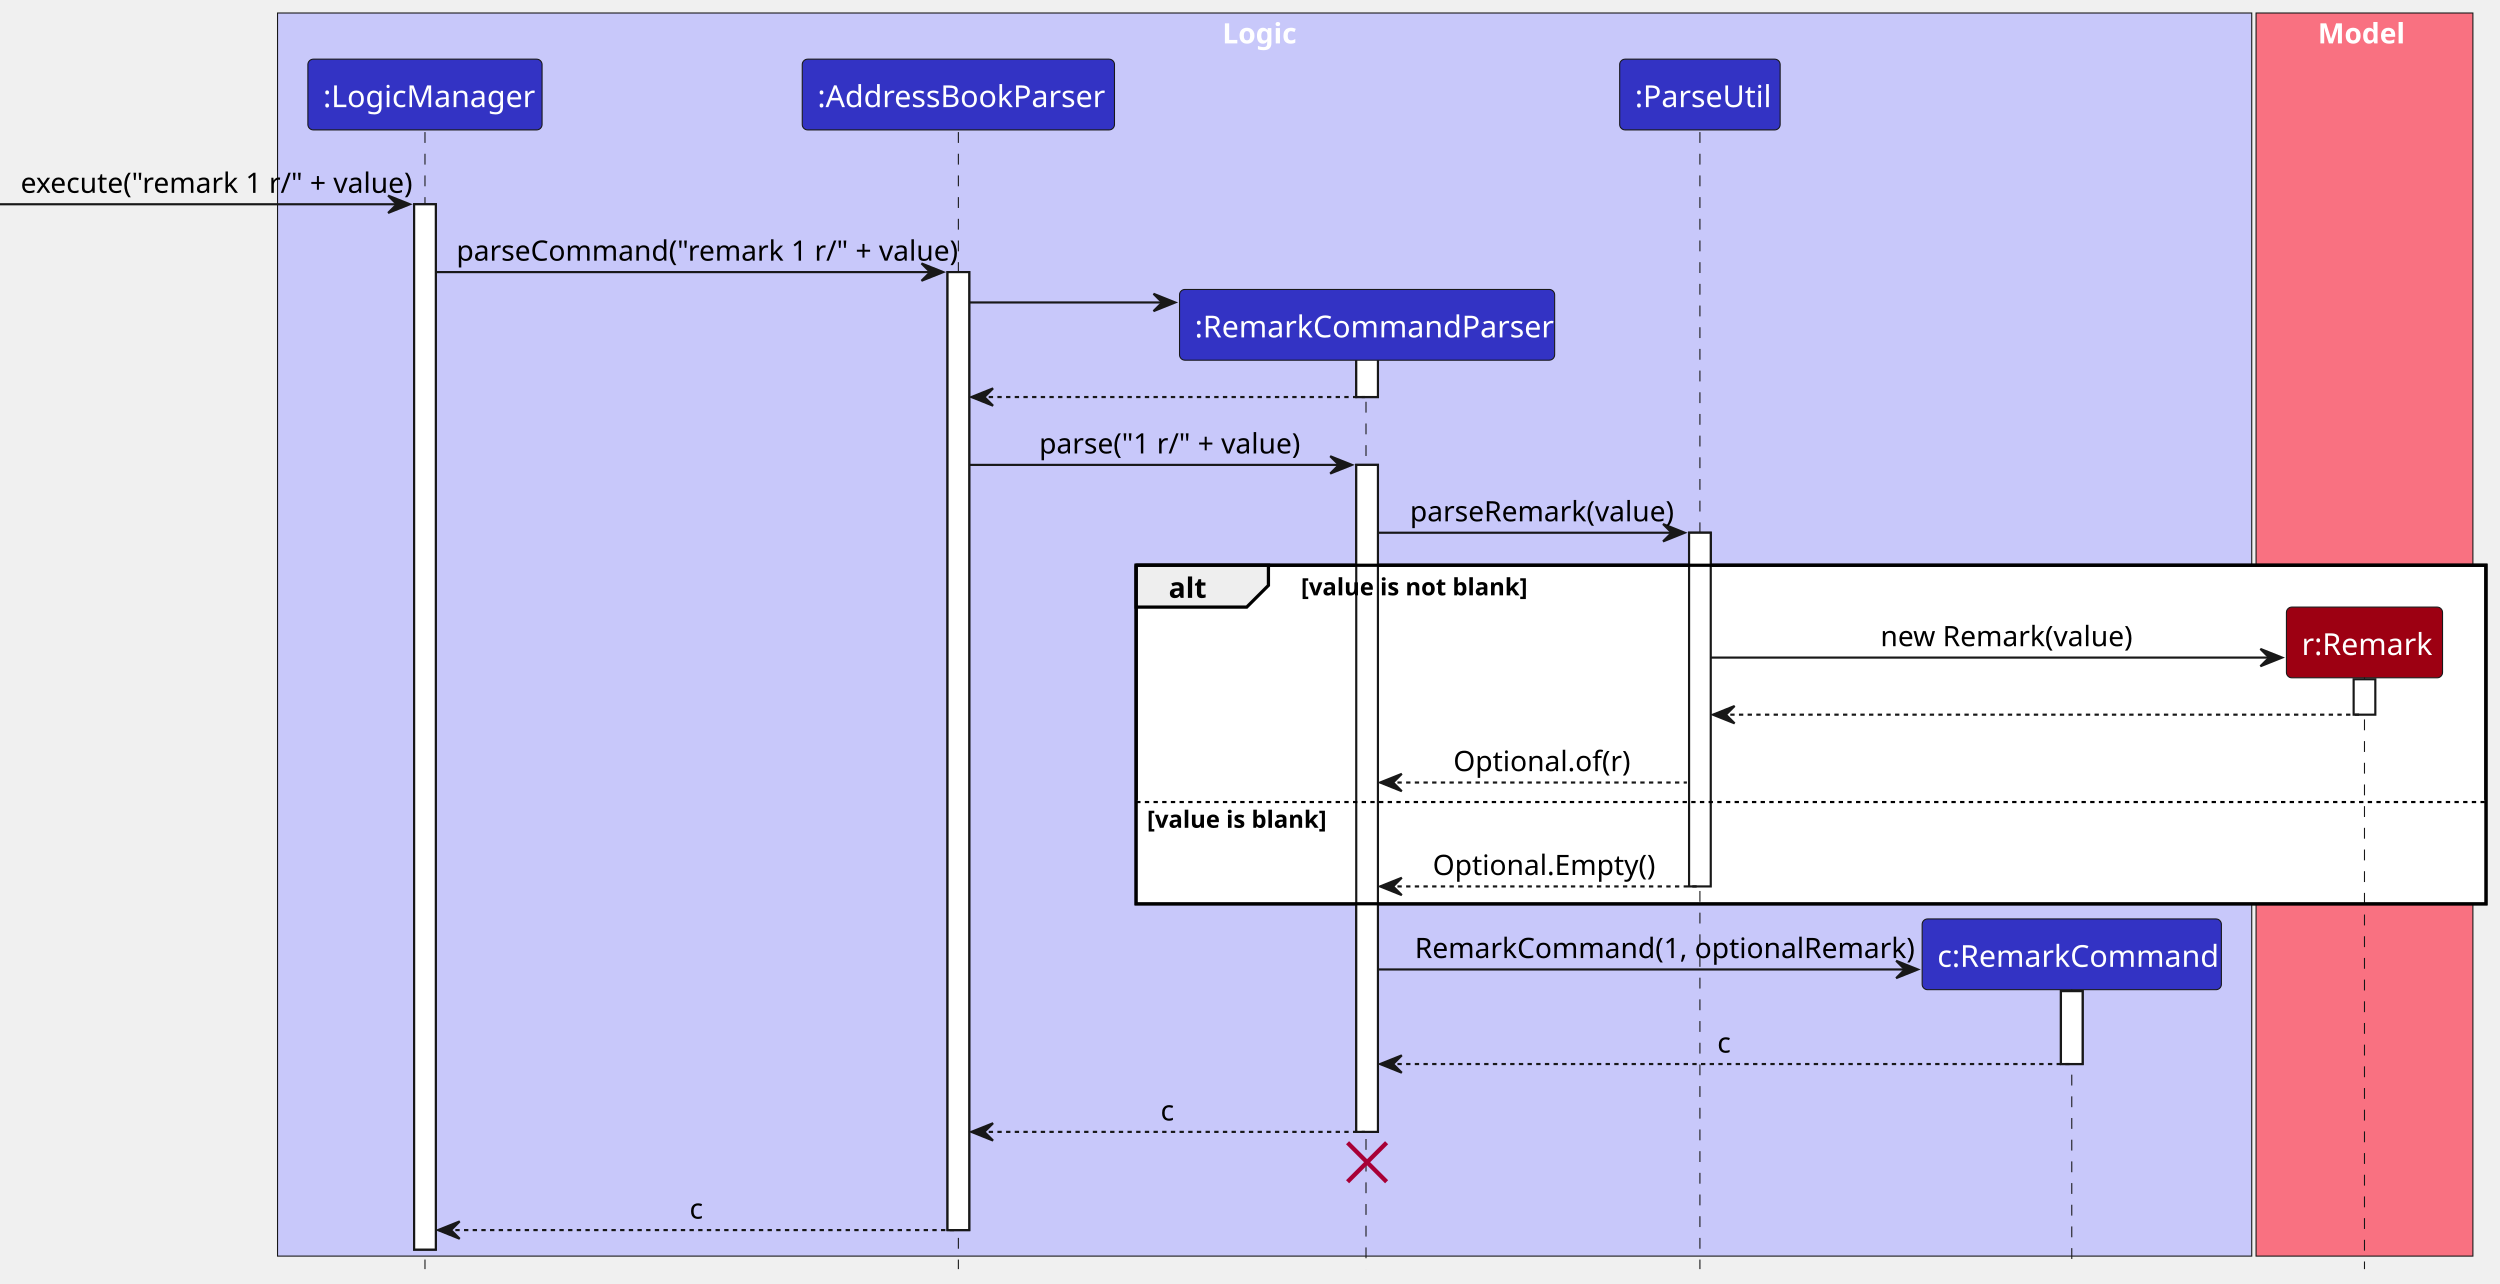
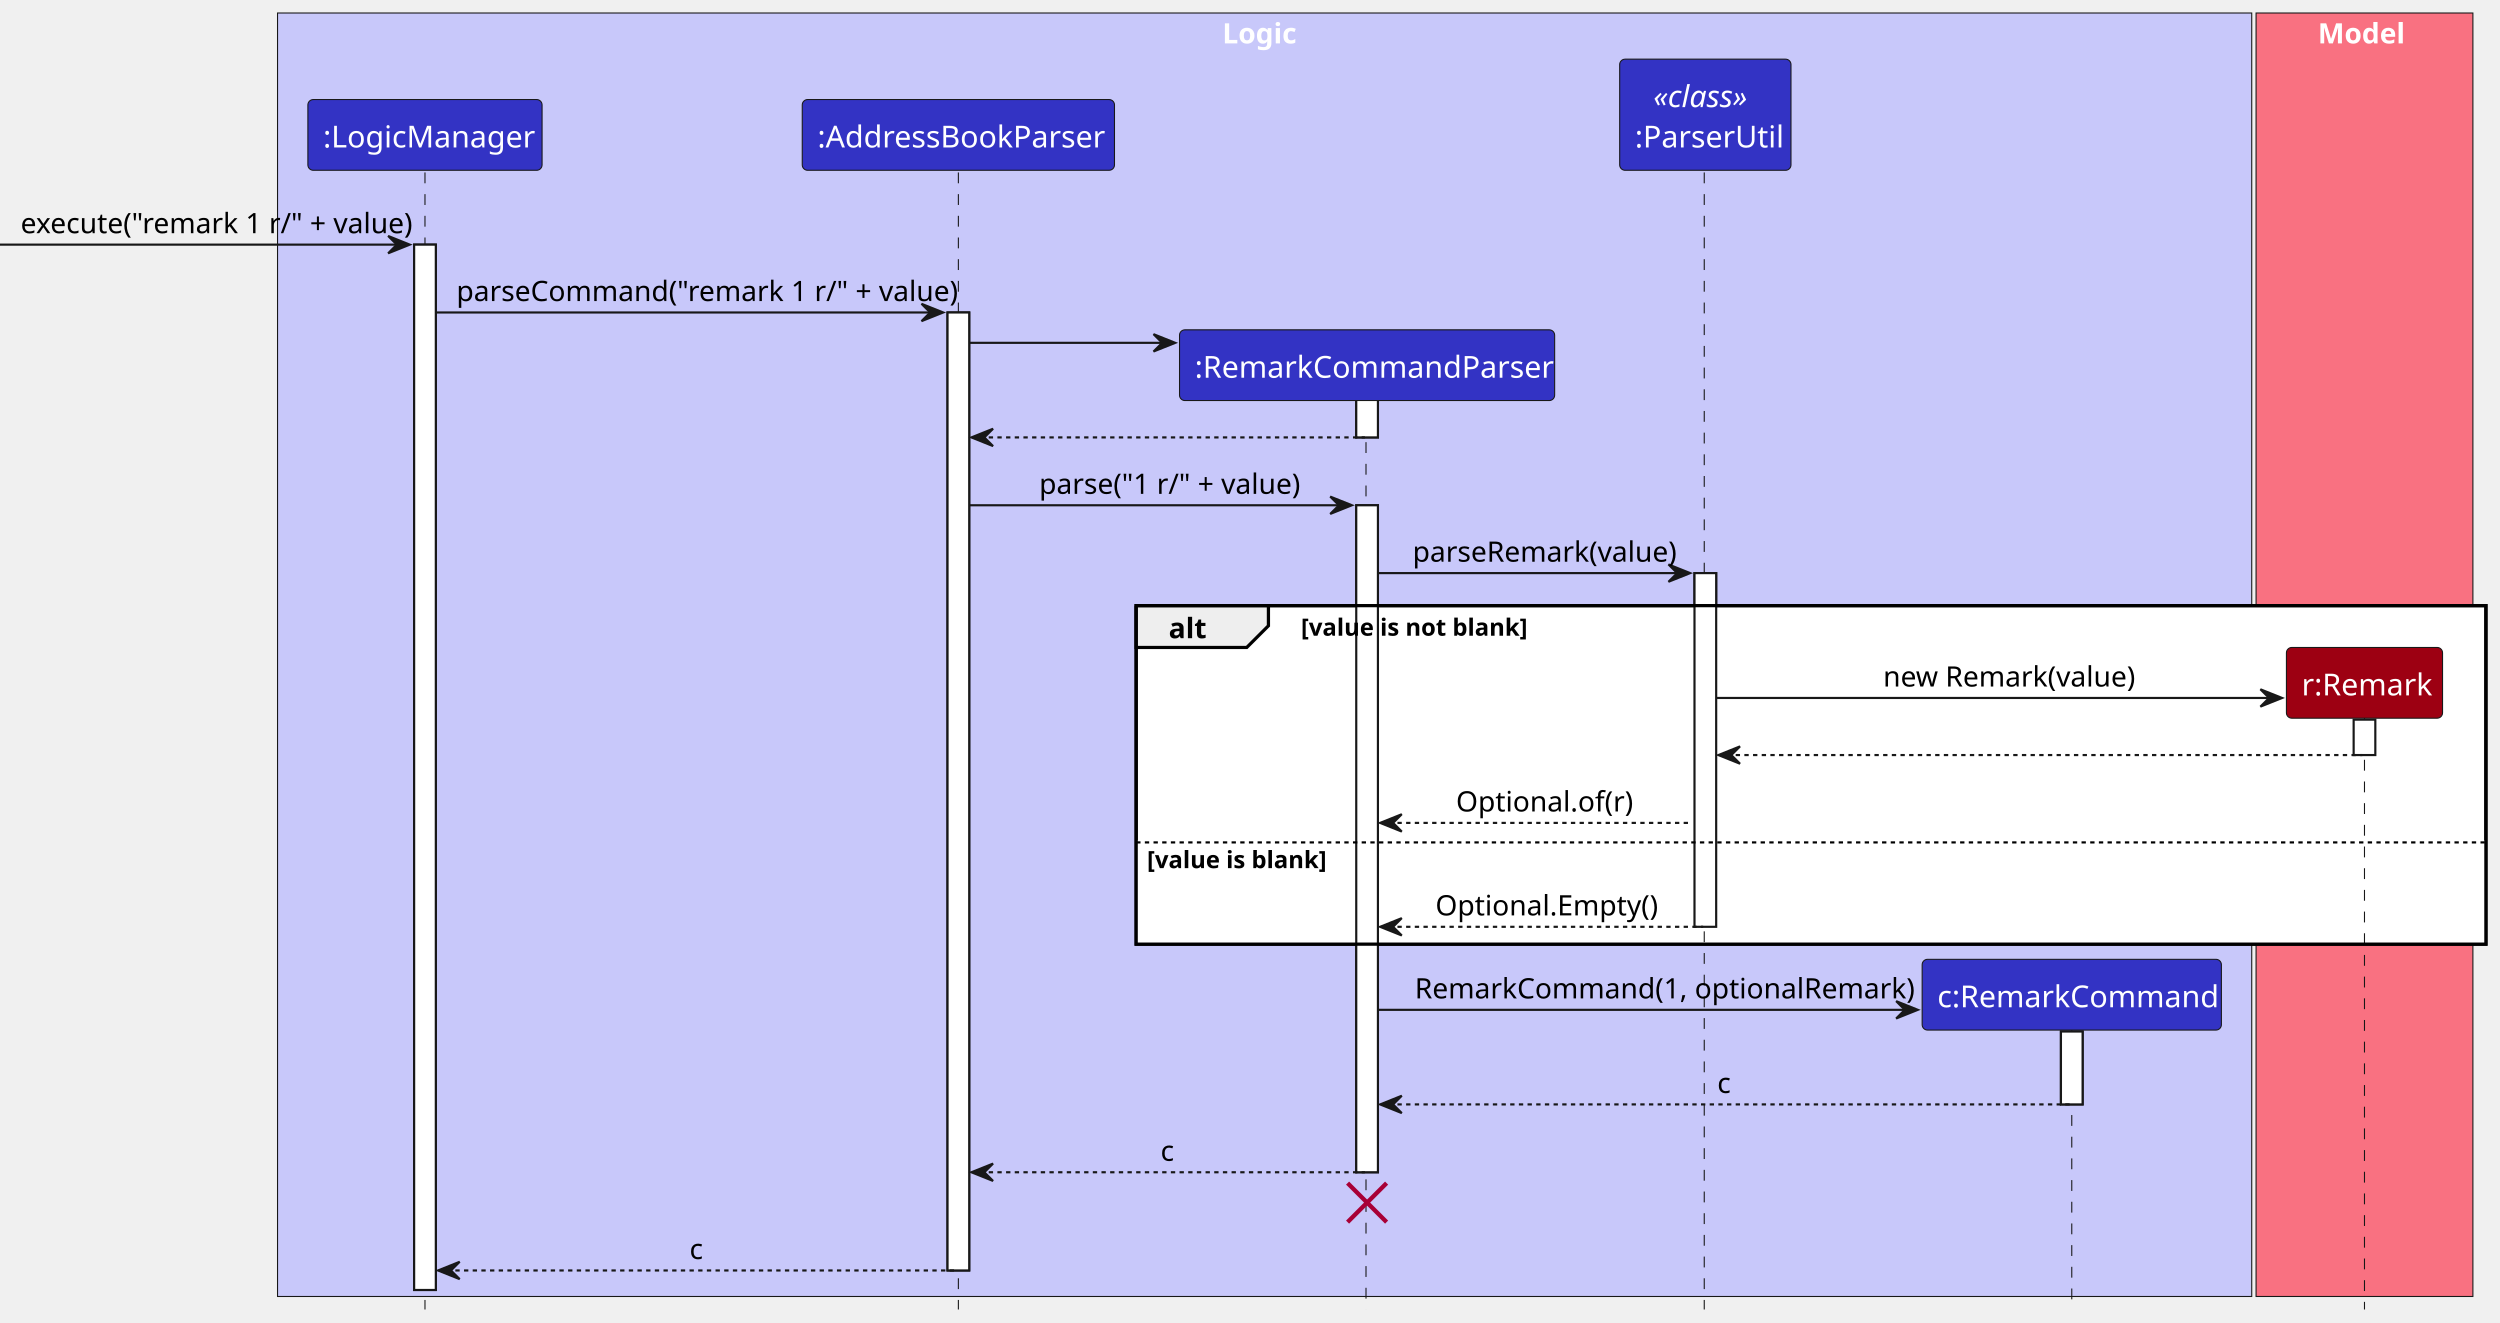
- <svg xmlns="http://www.w3.org/2000/svg" contentStyleType="text/css" height="592px" preserveAspectRatio="none" style="width:1153px;height:592px;background:#FFFFFF;" version="1.1" viewBox="0 0 1153 592" width="1153px" zoomAndPan="magnify">
+ <svg xmlns="http://www.w3.org/2000/svg" contentStyleType="text/css" height="610px" preserveAspectRatio="none" style="width:1153px;height:610px;background:#FFFFFF;" version="1.1" viewBox="0 0 1153 610" width="1153px" zoomAndPan="magnify">
  <defs />
  <g>
-     <rect fill="#C8C8FA" height="573.316" style="stroke:#181818;stroke-width:0.5;" width="910.5" x="128" y="6" />
+     <rect fill="#C8C8FA" height="591.938" style="stroke:#181818;stroke-width:0.5;" width="910.5" x="128" y="6" />
    <text fill="#FFFFFF" font-family="sans-serif" font-size="13" font-weight="bold" lengthAdjust="spacing" textLength="35" x="563.75" y="20.028">Logic</text>
-     <rect fill="#F97181" height="573.316" style="stroke:#181818;stroke-width:0.5;" width="100" x="1040.5" y="6" />
+     <rect fill="#F97181" height="591.938" style="stroke:#181818;stroke-width:0.5;" width="100" x="1040.5" y="6" />
    <text fill="#FFFFFF" font-family="sans-serif" font-size="13" font-weight="bold" lengthAdjust="spacing" textLength="39" x="1069" y="20.028">Model</text>
-     <rect fill="#FFFFFF" height="482.113" style="stroke:#181818;stroke-width:1.0;" width="10" x="191" y="94.203" />
-     <rect fill="#FFFFFF" height="441.822" style="stroke:#181818;stroke-width:1.0;" width="10" x="437" y="125.494" />
-     <rect fill="#FFFFFF" height="33.621" style="stroke:#181818;stroke-width:1.0;" width="10" x="625.5" y="149.494" />
-     <rect fill="#FFFFFF" height="307.619" style="stroke:#181818;stroke-width:1.0;" width="10" x="625.5" y="214.406" />
-     <rect fill="#FFFFFF" height="163.125" style="stroke:#181818;stroke-width:1.0;" width="10" x="779" y="245.697" />
-     <rect fill="#FFFFFF" height="33.621" style="stroke:#181818;stroke-width:1.0;" width="10" x="950.5" y="457.113" />
-     <rect fill="#FFFFFF" height="16.33" style="stroke:#181818;stroke-width:1.0;" width="10" x="1085.5" y="313.279" />
-     <rect fill="#FFFFFF" height="156.125" style="stroke:#000000;stroke-width:1.5;" width="622.5" x="524" y="260.697" />
-     <rect fill="#FFFFFF" height="47.922" style="stroke:none;stroke-width:1.0;" width="622.5" x="524" y="368.9" />
-     <line style="stroke:#181818;stroke-width:0.5;stroke-dasharray:5.0,5.0;" x1="196" x2="196" y1="60.912" y2="585.316" />
-     <line style="stroke:#181818;stroke-width:0.5;stroke-dasharray:5.0,5.0;" x1="442" x2="442" y1="60.912" y2="585.316" />
-     <line style="stroke:#181818;stroke-width:0.5;stroke-dasharray:5.0,5.0;" x1="630" x2="630" y1="165.305" y2="585.316" />
-     <line style="stroke:#181818;stroke-width:0.5;stroke-dasharray:5.0,5.0;" x1="784" x2="784" y1="60.912" y2="585.316" />
-     <line style="stroke:#181818;stroke-width:0.5;stroke-dasharray:5.0,5.0;" x1="955.5" x2="955.5" y1="455.633" y2="585.316" />
-     <line style="stroke:#181818;stroke-width:0.5;stroke-dasharray:5.0,5.0;" x1="1090.5" x2="1090.5" y1="311.799" y2="585.316" />
-     <rect fill="#3333C4" height="32.621" rx="2.5" ry="2.5" style="stroke:#181818;stroke-width:0.5;" width="108" x="142" y="27.291" />
-     <text fill="#FFFFFF" font-family="sans-serif" font-size="14" lengthAdjust="spacing" textLength="94" x="149" y="49.398">:LogicManager</text>
-     <rect fill="#3333C4" height="32.621" rx="2.5" ry="2.5" style="stroke:#181818;stroke-width:0.5;" width="144" x="370" y="27.291" />
-     <text fill="#FFFFFF" font-family="sans-serif" font-size="14" lengthAdjust="spacing" textLength="130" x="377" y="49.398">:AddressBookParser</text>
-     <rect fill="#3333C4" height="32.621" rx="2.5" ry="2.5" style="stroke:#181818;stroke-width:0.5;" width="74" x="747" y="27.291" />
-     <text fill="#FFFFFF" font-family="sans-serif" font-size="14" lengthAdjust="spacing" textLength="60" x="754" y="49.398">:ParseUtil</text>
-     <rect fill="#FFFFFF" height="482.113" style="stroke:#181818;stroke-width:1.0;" width="10" x="191" y="94.203" />
-     <rect fill="#FFFFFF" height="441.822" style="stroke:#181818;stroke-width:1.0;" width="10" x="437" y="125.494" />
-     <rect fill="#FFFFFF" height="33.621" style="stroke:#181818;stroke-width:1.0;" width="10" x="625.5" y="149.494" />
-     <rect fill="#FFFFFF" height="307.619" style="stroke:#181818;stroke-width:1.0;" width="10" x="625.5" y="214.406" />
-     <rect fill="#FFFFFF" height="163.125" style="stroke:#181818;stroke-width:1.0;" width="10" x="779" y="245.697" />
-     <rect fill="#FFFFFF" height="33.621" style="stroke:#181818;stroke-width:1.0;" width="10" x="950.5" y="457.113" />
-     <rect fill="#FFFFFF" height="16.33" style="stroke:#181818;stroke-width:1.0;" width="10" x="1085.5" y="313.279" />
-     <polygon fill="#181818" points="179,90.203,189,94.203,179,98.203,183,94.203" style="stroke:#181818;stroke-width:1.0;" />
-     <line style="stroke:#181818;stroke-width:1.0;" x1="0" x2="185" y1="94.203" y2="94.203" />
-     <text fill="#000000" font-family="sans-serif" font-size="13" lengthAdjust="spacing" textLength="172" x="9.5" y="88.94">execute("remark 1 r/" + value)</text>
-     <polygon fill="#181818" points="425,121.494,435,125.494,425,129.494,429,125.494" style="stroke:#181818;stroke-width:1.0;" />
-     <line style="stroke:#181818;stroke-width:1.0;" x1="201" x2="431" y1="125.494" y2="125.494" />
-     <text fill="#000000" font-family="sans-serif" font-size="13" lengthAdjust="spacing" textLength="217" x="210.5" y="120.231">parseCommand("remark 1 r/" + value)</text>
-     <polygon fill="#181818" points="532,135.494,542,139.494,532,143.494,536,139.494" style="stroke:#181818;stroke-width:1.0;" />
-     <line style="stroke:#181818;stroke-width:1.0;" x1="447" x2="538" y1="139.494" y2="139.494" />
-     <rect fill="#3333C4" height="32.621" rx="2.5" ry="2.5" style="stroke:#181818;stroke-width:0.5;" width="173" x="544" y="133.494" />
-     <text fill="#FFFFFF" font-family="sans-serif" font-size="14" lengthAdjust="spacing" textLength="159" x="551" y="155.602">:RemarkCommandParser</text>
-     <polygon fill="#181818" points="458,179.115,448,183.115,458,187.115,454,183.115" style="stroke:#181818;stroke-width:1.0;" />
-     <line style="stroke:#181818;stroke-width:1.0;stroke-dasharray:2.0,2.0;" x1="452" x2="629.5" y1="183.115" y2="183.115" />
-     <polygon fill="#181818" points="613.5,210.406,623.5,214.406,613.5,218.406,617.5,214.406" style="stroke:#181818;stroke-width:1.0;" />
-     <line style="stroke:#181818;stroke-width:1.0;" x1="447" x2="619.5" y1="214.406" y2="214.406" />
-     <text fill="#000000" font-family="sans-serif" font-size="13" lengthAdjust="spacing" textLength="114" x="479.25" y="209.144">parse("1 r/" + value)</text>
-     <polygon fill="#181818" points="767,241.697,777,245.697,767,249.697,771,245.697" style="stroke:#181818;stroke-width:1.0;" />
-     <line style="stroke:#181818;stroke-width:1.0;" x1="635.5" x2="773" y1="245.697" y2="245.697" />
-     <text fill="#000000" font-family="sans-serif" font-size="13" lengthAdjust="spacing" textLength="114" x="650.25" y="240.435">parseRemark(value)</text>
-     <path d="M524,260.697 L585,260.697 L585,269.988 L575,279.988 L524,279.988 L524,260.697 " fill="#EEEEEE" style="stroke:#000000;stroke-width:1.5;" />
-     <rect fill="none" height="156.125" style="stroke:#000000;stroke-width:1.5;" width="622.5" x="524" y="260.697" />
-     <text fill="#000000" font-family="sans-serif" font-size="13" font-weight="bold" lengthAdjust="spacing" textLength="16" x="539" y="275.726">alt</text>
-     <text fill="#000000" font-family="sans-serif" font-size="11" font-weight="bold" lengthAdjust="spacing" textLength="104" x="600" y="274.567">[value is not blank]</text>
-     <polygon fill="#181818" points="1042.5,299.279,1052.5,303.279,1042.5,307.279,1046.5,303.279" style="stroke:#181818;stroke-width:1.0;" />
-     <line style="stroke:#181818;stroke-width:1.0;" x1="789" x2="1048.5" y1="303.279" y2="303.279" />
-     <text fill="#000000" font-family="sans-serif" font-size="13" lengthAdjust="spacing" textLength="109" x="867.25" y="298.017">new Remark(value)</text>
-     <rect fill="#9D0012" height="32.621" rx="2.5" ry="2.5" style="stroke:#181818;stroke-width:0.5;" width="72" x="1054.5" y="279.988" />
-     <text fill="#FFFFFF" font-family="sans-serif" font-size="14" lengthAdjust="spacing" textLength="58" x="1061.5" y="302.096">r:Remark</text>
-     <polygon fill="#181818" points="800,325.609,790,329.609,800,333.609,796,329.609" style="stroke:#181818;stroke-width:1.0;" />
-     <line style="stroke:#181818;stroke-width:1.0;stroke-dasharray:2.0,2.0;" x1="794" x2="1089.5" y1="329.609" y2="329.609" />
-     <polygon fill="#181818" points="646.5,356.9,636.5,360.9,646.5,364.9,642.5,360.9" style="stroke:#181818;stroke-width:1.0;" />
-     <line style="stroke:#181818;stroke-width:1.0;stroke-dasharray:2.0,2.0;" x1="640.5" x2="778" y1="360.9" y2="360.9" />
-     <text fill="#000000" font-family="sans-serif" font-size="13" lengthAdjust="spacing" textLength="74" x="670.25" y="355.638">Optional.of(r)</text>
-     <line style="stroke:#000000;stroke-width:1.0;stroke-dasharray:2.0,2.0;" x1="524" x2="1146.5" y1="369.9" y2="369.9" />
-     <text fill="#000000" font-family="sans-serif" font-size="11" font-weight="bold" lengthAdjust="spacing" textLength="83" x="529" y="381.771">[value is blank]</text>
-     <polygon fill="#181818" points="646.5,404.822,636.5,408.822,646.5,412.822,642.5,408.822" style="stroke:#181818;stroke-width:1.0;" />
-     <line style="stroke:#181818;stroke-width:1.0;stroke-dasharray:2.0,2.0;" x1="640.5" x2="783" y1="408.822" y2="408.822" />
-     <text fill="#000000" font-family="sans-serif" font-size="13" lengthAdjust="spacing" textLength="98" x="660.75" y="403.56">Optional.Empty()</text>
-     <polygon fill="#181818" points="874.5,443.113,884.5,447.113,874.5,451.113,878.5,447.113" style="stroke:#181818;stroke-width:1.0;" />
-     <line style="stroke:#181818;stroke-width:1.0;" x1="635.5" x2="880.5" y1="447.113" y2="447.113" />
-     <text fill="#000000" font-family="sans-serif" font-size="13" lengthAdjust="spacing" textLength="217" x="652.5" y="441.851">RemarkCommand(1, optionalRemark)</text>
-     <rect fill="#3333C4" height="32.621" rx="2.5" ry="2.5" style="stroke:#181818;stroke-width:0.5;" width="138" x="886.5" y="423.822" />
-     <text fill="#FFFFFF" font-family="sans-serif" font-size="14" lengthAdjust="spacing" textLength="124" x="893.5" y="445.93">c:RemarkCommand</text>
-     <polygon fill="#181818" points="646.5,486.734,636.5,490.734,646.5,494.734,642.5,490.734" style="stroke:#181818;stroke-width:1.0;" />
-     <line style="stroke:#181818;stroke-width:1.0;stroke-dasharray:2.0,2.0;" x1="640.5" x2="954.5" y1="490.734" y2="490.734" />
-     <text fill="#000000" font-family="sans-serif" font-size="13" lengthAdjust="spacing" textLength="7" x="792" y="485.472">c</text>
-     <polygon fill="#181818" points="458,518.025,448,522.025,458,526.025,454,522.025" style="stroke:#181818;stroke-width:1.0;" />
-     <line style="stroke:#181818;stroke-width:1.0;stroke-dasharray:2.0,2.0;" x1="452" x2="629.5" y1="522.025" y2="522.025" />
-     <text fill="#000000" font-family="sans-serif" font-size="13" lengthAdjust="spacing" textLength="7" x="535.25" y="516.763">c</text>
-     <line style="stroke:#A80036;stroke-width:2.0;" x1="621.5" x2="639.5" y1="527.025" y2="545.025" />
-     <line style="stroke:#A80036;stroke-width:2.0;" x1="621.5" x2="639.5" y1="545.025" y2="527.025" />
-     <polygon fill="#181818" points="212,563.316,202,567.316,212,571.316,208,567.316" style="stroke:#181818;stroke-width:1.0;" />
-     <line style="stroke:#181818;stroke-width:1.0;stroke-dasharray:2.0,2.0;" x1="206" x2="441" y1="567.316" y2="567.316" />
-     <text fill="#000000" font-family="sans-serif" font-size="13" lengthAdjust="spacing" textLength="7" x="318" y="562.054">c</text>
+     <rect fill="#FFFFFF" height="482.113" style="stroke:#181818;stroke-width:1.0;" width="10" x="191" y="112.824" />
+     <rect fill="#FFFFFF" height="441.822" style="stroke:#181818;stroke-width:1.0;" width="10" x="437" y="144.115" />
+     <rect fill="#FFFFFF" height="33.621" style="stroke:#181818;stroke-width:1.0;" width="10" x="625.5" y="168.115" />
+     <rect fill="#FFFFFF" height="307.619" style="stroke:#181818;stroke-width:1.0;" width="10" x="625.5" y="233.027" />
+     <rect fill="#FFFFFF" height="163.125" style="stroke:#181818;stroke-width:1.0;" width="10" x="781.5" y="264.318" />
+     <rect fill="#FFFFFF" height="33.621" style="stroke:#181818;stroke-width:1.0;" width="10" x="950.5" y="475.734" />
+     <rect fill="#FFFFFF" height="16.33" style="stroke:#181818;stroke-width:1.0;" width="10" x="1085.5" y="331.9" />
+     <rect fill="#FFFFFF" height="156.125" style="stroke:#000000;stroke-width:1.5;" width="622.5" x="524" y="279.318" />
+     <rect fill="#FFFFFF" height="47.922" style="stroke:none;stroke-width:1.0;" width="622.5" x="524" y="387.522" />
+     <line style="stroke:#181818;stroke-width:0.5;stroke-dasharray:5.0,5.0;" x1="196" x2="196" y1="79.533" y2="603.938" />
+     <line style="stroke:#181818;stroke-width:0.5;stroke-dasharray:5.0,5.0;" x1="442" x2="442" y1="79.533" y2="603.938" />
+     <line style="stroke:#181818;stroke-width:0.5;stroke-dasharray:5.0,5.0;" x1="630" x2="630" y1="183.926" y2="603.938" />
+     <line style="stroke:#181818;stroke-width:0.5;stroke-dasharray:5.0,5.0;" x1="786" x2="786" y1="79.533" y2="603.938" />
+     <line style="stroke:#181818;stroke-width:0.5;stroke-dasharray:5.0,5.0;" x1="955.5" x2="955.5" y1="474.254" y2="603.938" />
+     <line style="stroke:#181818;stroke-width:0.5;stroke-dasharray:5.0,5.0;" x1="1090.5" x2="1090.5" y1="330.42" y2="603.938" />
+     <rect fill="#3333C4" height="32.621" rx="2.5" ry="2.5" style="stroke:#181818;stroke-width:0.5;" width="108" x="142" y="45.912" />
+     <text fill="#FFFFFF" font-family="sans-serif" font-size="14" lengthAdjust="spacing" textLength="94" x="149" y="68.019">:LogicManager</text>
+     <rect fill="#3333C4" height="32.621" rx="2.5" ry="2.5" style="stroke:#181818;stroke-width:0.5;" width="144" x="370" y="45.912" />
+     <text fill="#FFFFFF" font-family="sans-serif" font-size="14" lengthAdjust="spacing" textLength="130" x="377" y="68.019">:AddressBookParser</text>
+     <rect fill="#3333C4" height="51.242" rx="2.5" ry="2.5" style="stroke:#181818;stroke-width:0.5;" width="79" x="747" y="27.291" />
+     <text fill="#FFFFFF" font-family="sans-serif" font-size="14" font-style="italic" lengthAdjust="spacing" textLength="48" x="762.5" y="49.398">«class»</text>
+     <text fill="#FFFFFF" font-family="sans-serif" font-size="14" lengthAdjust="spacing" textLength="65" x="754" y="68.019">:ParserUtil</text>
+     <rect fill="#FFFFFF" height="482.113" style="stroke:#181818;stroke-width:1.0;" width="10" x="191" y="112.824" />
+     <rect fill="#FFFFFF" height="441.822" style="stroke:#181818;stroke-width:1.0;" width="10" x="437" y="144.115" />
+     <rect fill="#FFFFFF" height="33.621" style="stroke:#181818;stroke-width:1.0;" width="10" x="625.5" y="168.115" />
+     <rect fill="#FFFFFF" height="307.619" style="stroke:#181818;stroke-width:1.0;" width="10" x="625.5" y="233.027" />
+     <rect fill="#FFFFFF" height="163.125" style="stroke:#181818;stroke-width:1.0;" width="10" x="781.5" y="264.318" />
+     <rect fill="#FFFFFF" height="33.621" style="stroke:#181818;stroke-width:1.0;" width="10" x="950.5" y="475.734" />
+     <rect fill="#FFFFFF" height="16.33" style="stroke:#181818;stroke-width:1.0;" width="10" x="1085.5" y="331.9" />
+     <polygon fill="#181818" points="179,108.824,189,112.824,179,116.824,183,112.824" style="stroke:#181818;stroke-width:1.0;" />
+     <line style="stroke:#181818;stroke-width:1.0;" x1="0" x2="185" y1="112.824" y2="112.824" />
+     <text fill="#000000" font-family="sans-serif" font-size="13" lengthAdjust="spacing" textLength="172" x="9.5" y="107.561">execute("remark 1 r/" + value)</text>
+     <polygon fill="#181818" points="425,140.115,435,144.115,425,148.115,429,144.115" style="stroke:#181818;stroke-width:1.0;" />
+     <line style="stroke:#181818;stroke-width:1.0;" x1="201" x2="431" y1="144.115" y2="144.115" />
+     <text fill="#000000" font-family="sans-serif" font-size="13" lengthAdjust="spacing" textLength="217" x="210.5" y="138.852">parseCommand("remark 1 r/" + value)</text>
+     <polygon fill="#181818" points="532,154.115,542,158.115,532,162.115,536,158.115" style="stroke:#181818;stroke-width:1.0;" />
+     <line style="stroke:#181818;stroke-width:1.0;" x1="447" x2="538" y1="158.115" y2="158.115" />
+     <rect fill="#3333C4" height="32.621" rx="2.5" ry="2.5" style="stroke:#181818;stroke-width:0.5;" width="173" x="544" y="152.115" />
+     <text fill="#FFFFFF" font-family="sans-serif" font-size="14" lengthAdjust="spacing" textLength="159" x="551" y="174.223">:RemarkCommandParser</text>
+     <polygon fill="#181818" points="458,197.736,448,201.736,458,205.736,454,201.736" style="stroke:#181818;stroke-width:1.0;" />
+     <line style="stroke:#181818;stroke-width:1.0;stroke-dasharray:2.0,2.0;" x1="452" x2="629.5" y1="201.736" y2="201.736" />
+     <polygon fill="#181818" points="613.5,229.027,623.5,233.027,613.5,237.027,617.5,233.027" style="stroke:#181818;stroke-width:1.0;" />
+     <line style="stroke:#181818;stroke-width:1.0;" x1="447" x2="619.5" y1="233.027" y2="233.027" />
+     <text fill="#000000" font-family="sans-serif" font-size="13" lengthAdjust="spacing" textLength="114" x="479.25" y="227.765">parse("1 r/" + value)</text>
+     <polygon fill="#181818" points="769.5,260.318,779.5,264.318,769.5,268.318,773.5,264.318" style="stroke:#181818;stroke-width:1.0;" />
+     <line style="stroke:#181818;stroke-width:1.0;" x1="635.5" x2="775.5" y1="264.318" y2="264.318" />
+     <text fill="#000000" font-family="sans-serif" font-size="13" lengthAdjust="spacing" textLength="114" x="651.5" y="259.056">parseRemark(value)</text>
+     <path d="M524,279.318 L585,279.318 L585,288.609 L575,298.609 L524,298.609 L524,279.318 " fill="#EEEEEE" style="stroke:#000000;stroke-width:1.5;" />
+     <rect fill="none" height="156.125" style="stroke:#000000;stroke-width:1.5;" width="622.5" x="524" y="279.318" />
+     <text fill="#000000" font-family="sans-serif" font-size="13" font-weight="bold" lengthAdjust="spacing" textLength="16" x="539" y="294.347">alt</text>
+     <text fill="#000000" font-family="sans-serif" font-size="11" font-weight="bold" lengthAdjust="spacing" textLength="104" x="600" y="293.188">[value is not blank]</text>
+     <polygon fill="#181818" points="1042.5,317.9,1052.5,321.9,1042.5,325.9,1046.5,321.9" style="stroke:#181818;stroke-width:1.0;" />
+     <line style="stroke:#181818;stroke-width:1.0;" x1="791.5" x2="1048.5" y1="321.9" y2="321.9" />
+     <text fill="#000000" font-family="sans-serif" font-size="13" lengthAdjust="spacing" textLength="109" x="868.5" y="316.638">new Remark(value)</text>
+     <rect fill="#9D0012" height="32.621" rx="2.5" ry="2.5" style="stroke:#181818;stroke-width:0.5;" width="72" x="1054.5" y="298.609" />
+     <text fill="#FFFFFF" font-family="sans-serif" font-size="14" lengthAdjust="spacing" textLength="58" x="1061.5" y="320.717">r:Remark</text>
+     <polygon fill="#181818" points="802.5,344.231,792.5,348.231,802.5,352.231,798.5,348.231" style="stroke:#181818;stroke-width:1.0;" />
+     <line style="stroke:#181818;stroke-width:1.0;stroke-dasharray:2.0,2.0;" x1="796.5" x2="1089.5" y1="348.231" y2="348.231" />
+     <polygon fill="#181818" points="646.5,375.522,636.5,379.522,646.5,383.522,642.5,379.522" style="stroke:#181818;stroke-width:1.0;" />
+     <line style="stroke:#181818;stroke-width:1.0;stroke-dasharray:2.0,2.0;" x1="640.5" x2="780.5" y1="379.522" y2="379.522" />
+     <text fill="#000000" font-family="sans-serif" font-size="13" lengthAdjust="spacing" textLength="74" x="671.5" y="374.259">Optional.of(r)</text>
+     <line style="stroke:#000000;stroke-width:1.0;stroke-dasharray:2.0,2.0;" x1="524" x2="1146.5" y1="388.522" y2="388.522" />
+     <text fill="#000000" font-family="sans-serif" font-size="11" font-weight="bold" lengthAdjust="spacing" textLength="83" x="529" y="400.392">[value is blank]</text>
+     <polygon fill="#181818" points="646.5,423.443,636.5,427.443,646.5,431.443,642.5,427.443" style="stroke:#181818;stroke-width:1.0;" />
+     <line style="stroke:#181818;stroke-width:1.0;stroke-dasharray:2.0,2.0;" x1="640.5" x2="785.5" y1="427.443" y2="427.443" />
+     <text fill="#000000" font-family="sans-serif" font-size="13" lengthAdjust="spacing" textLength="98" x="662" y="422.181">Optional.Empty()</text>
+     <polygon fill="#181818" points="874.5,461.734,884.5,465.734,874.5,469.734,878.5,465.734" style="stroke:#181818;stroke-width:1.0;" />
+     <line style="stroke:#181818;stroke-width:1.0;" x1="635.5" x2="880.5" y1="465.734" y2="465.734" />
+     <text fill="#000000" font-family="sans-serif" font-size="13" lengthAdjust="spacing" textLength="217" x="652.5" y="460.472">RemarkCommand(1, optionalRemark)</text>
+     <rect fill="#3333C4" height="32.621" rx="2.5" ry="2.5" style="stroke:#181818;stroke-width:0.5;" width="138" x="886.5" y="442.443" />
+     <text fill="#FFFFFF" font-family="sans-serif" font-size="14" lengthAdjust="spacing" textLength="124" x="893.5" y="464.551">c:RemarkCommand</text>
+     <polygon fill="#181818" points="646.5,505.356,636.5,509.356,646.5,513.356,642.5,509.356" style="stroke:#181818;stroke-width:1.0;" />
+     <line style="stroke:#181818;stroke-width:1.0;stroke-dasharray:2.0,2.0;" x1="640.5" x2="954.5" y1="509.356" y2="509.356" />
+     <text fill="#000000" font-family="sans-serif" font-size="13" lengthAdjust="spacing" textLength="7" x="792" y="504.093">c</text>
+     <polygon fill="#181818" points="458,536.646,448,540.646,458,544.646,454,540.646" style="stroke:#181818;stroke-width:1.0;" />
+     <line style="stroke:#181818;stroke-width:1.0;stroke-dasharray:2.0,2.0;" x1="452" x2="629.5" y1="540.646" y2="540.646" />
+     <text fill="#000000" font-family="sans-serif" font-size="13" lengthAdjust="spacing" textLength="7" x="535.25" y="535.384">c</text>
+     <line style="stroke:#A80036;stroke-width:2.0;" x1="621.5" x2="639.5" y1="545.646" y2="563.646" />
+     <line style="stroke:#A80036;stroke-width:2.0;" x1="621.5" x2="639.5" y1="563.646" y2="545.646" />
+     <polygon fill="#181818" points="212,581.938,202,585.938,212,589.938,208,585.938" style="stroke:#181818;stroke-width:1.0;" />
+     <line style="stroke:#181818;stroke-width:1.0;stroke-dasharray:2.0,2.0;" x1="206" x2="441" y1="585.938" y2="585.938" />
+     <text fill="#000000" font-family="sans-serif" font-size="13" lengthAdjust="spacing" textLength="7" x="318" y="580.675">c</text>
  </g>
</svg>
